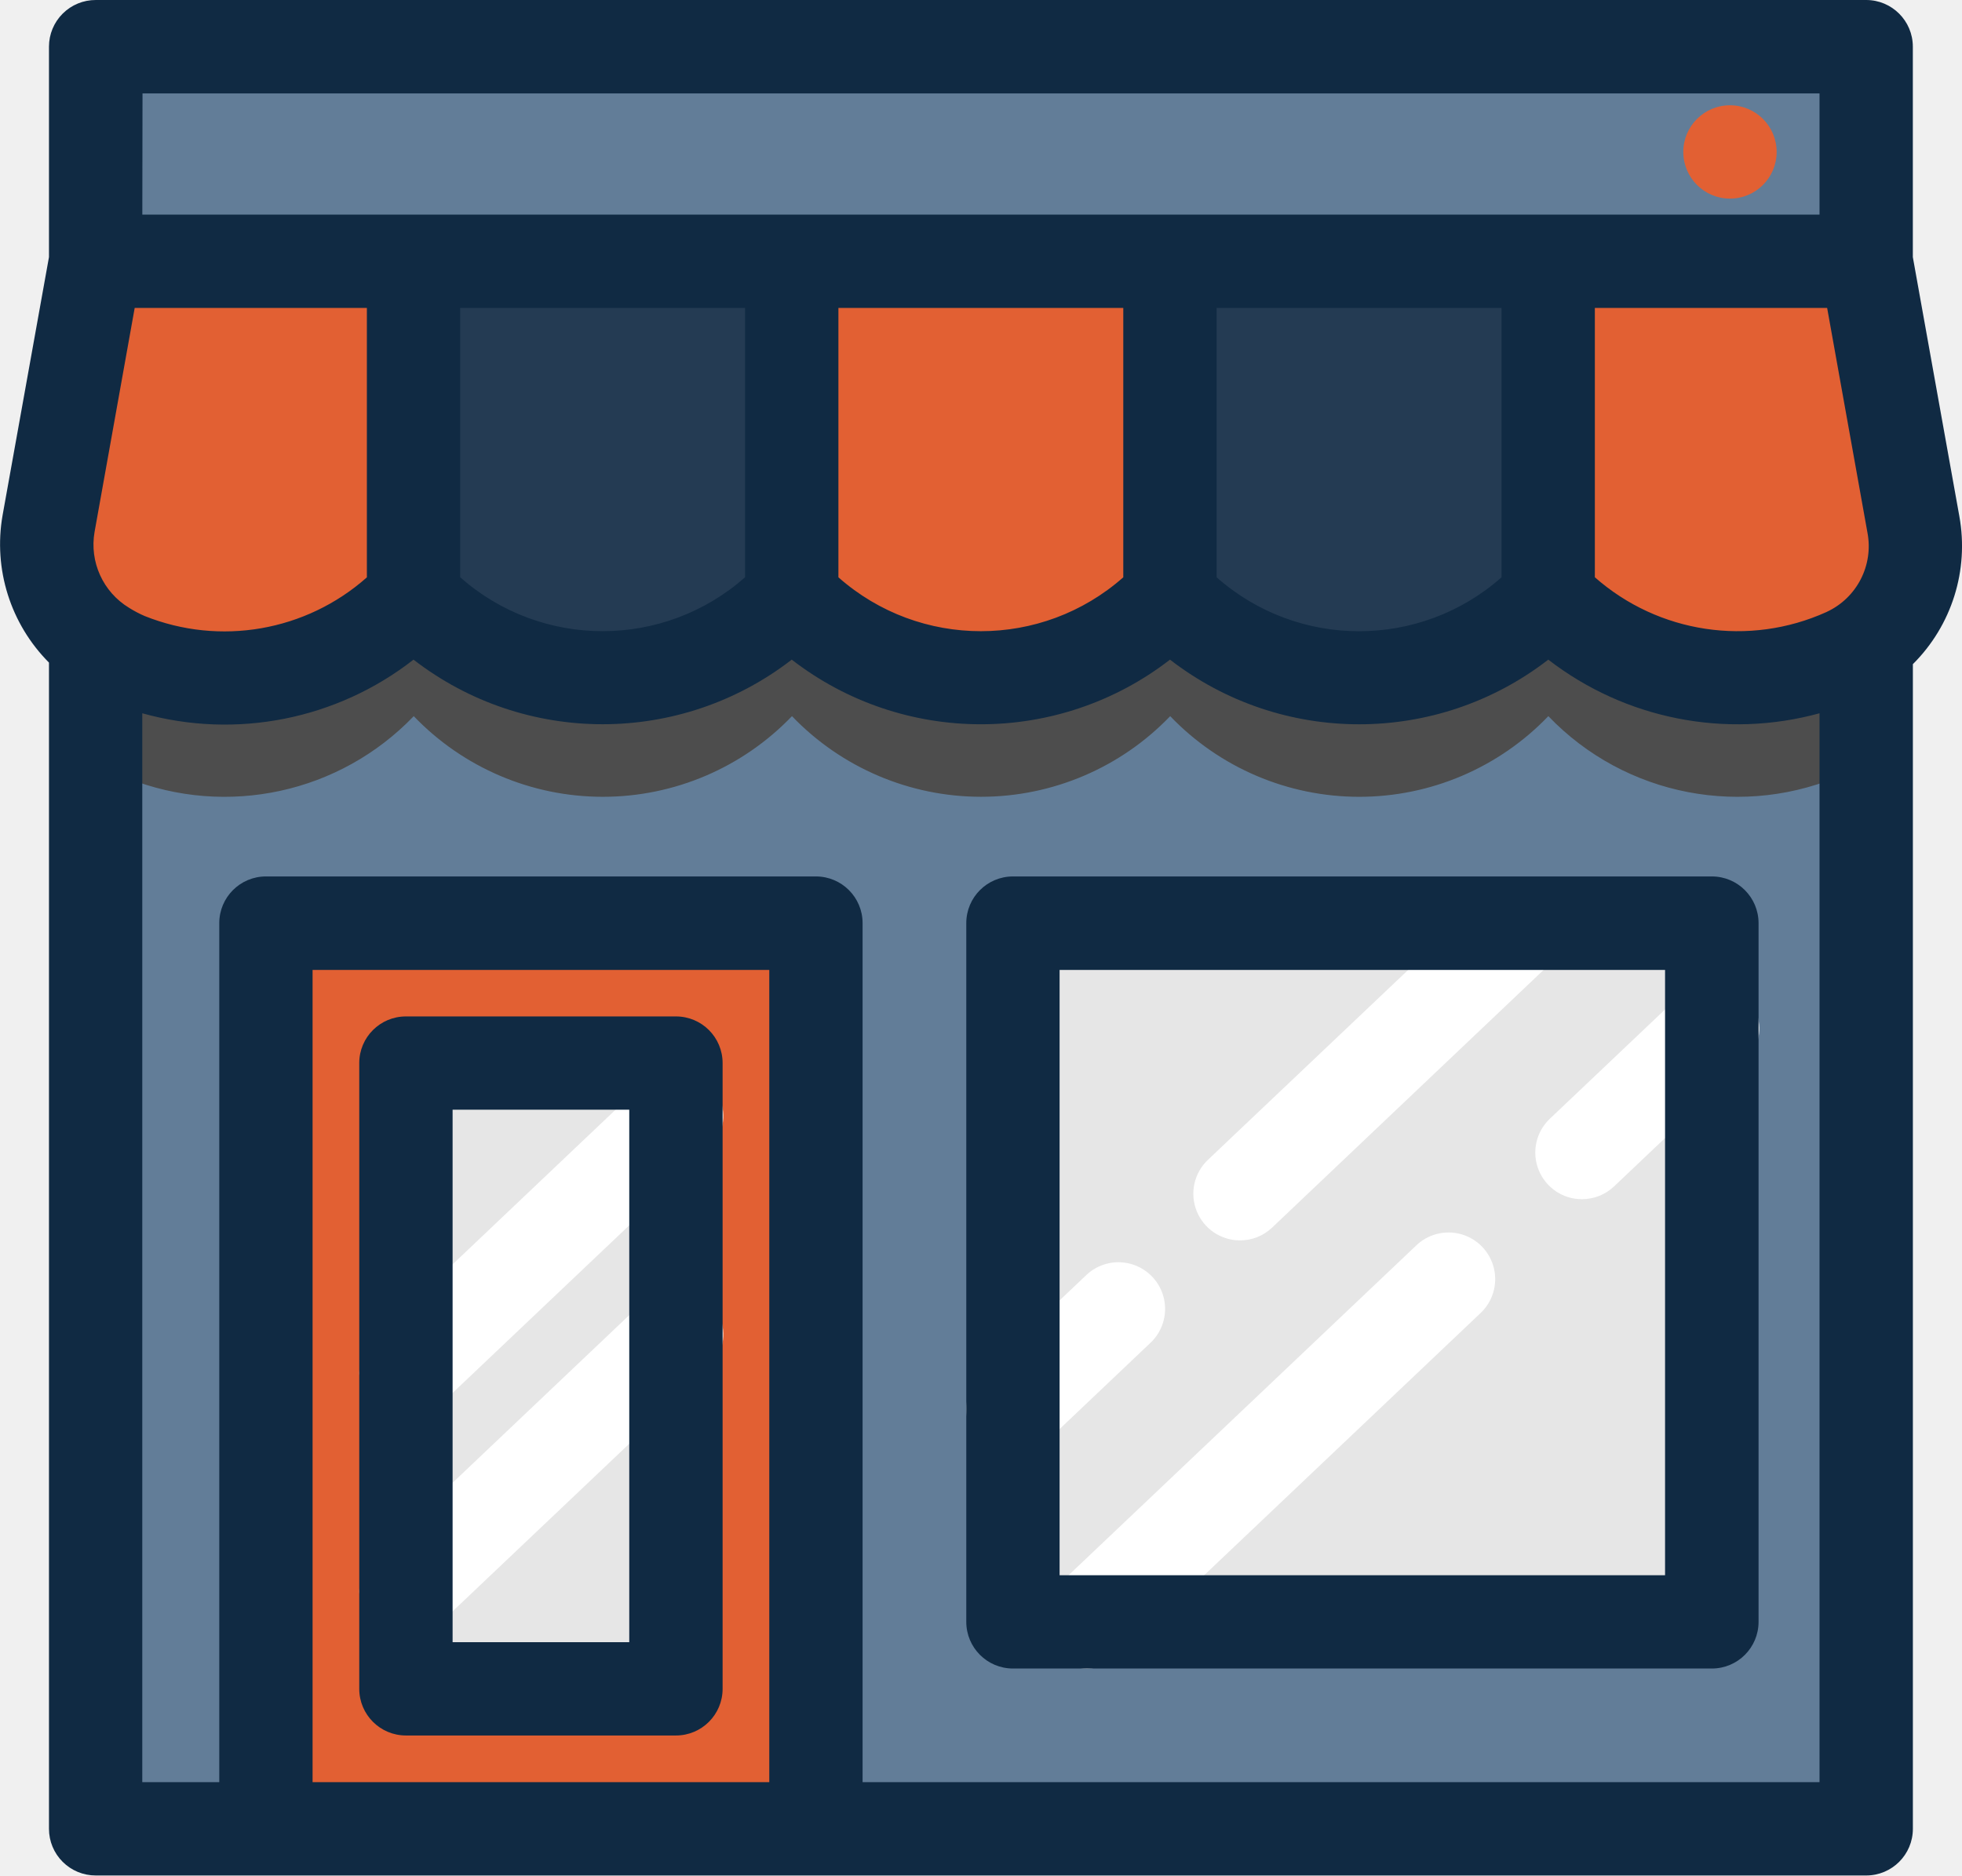
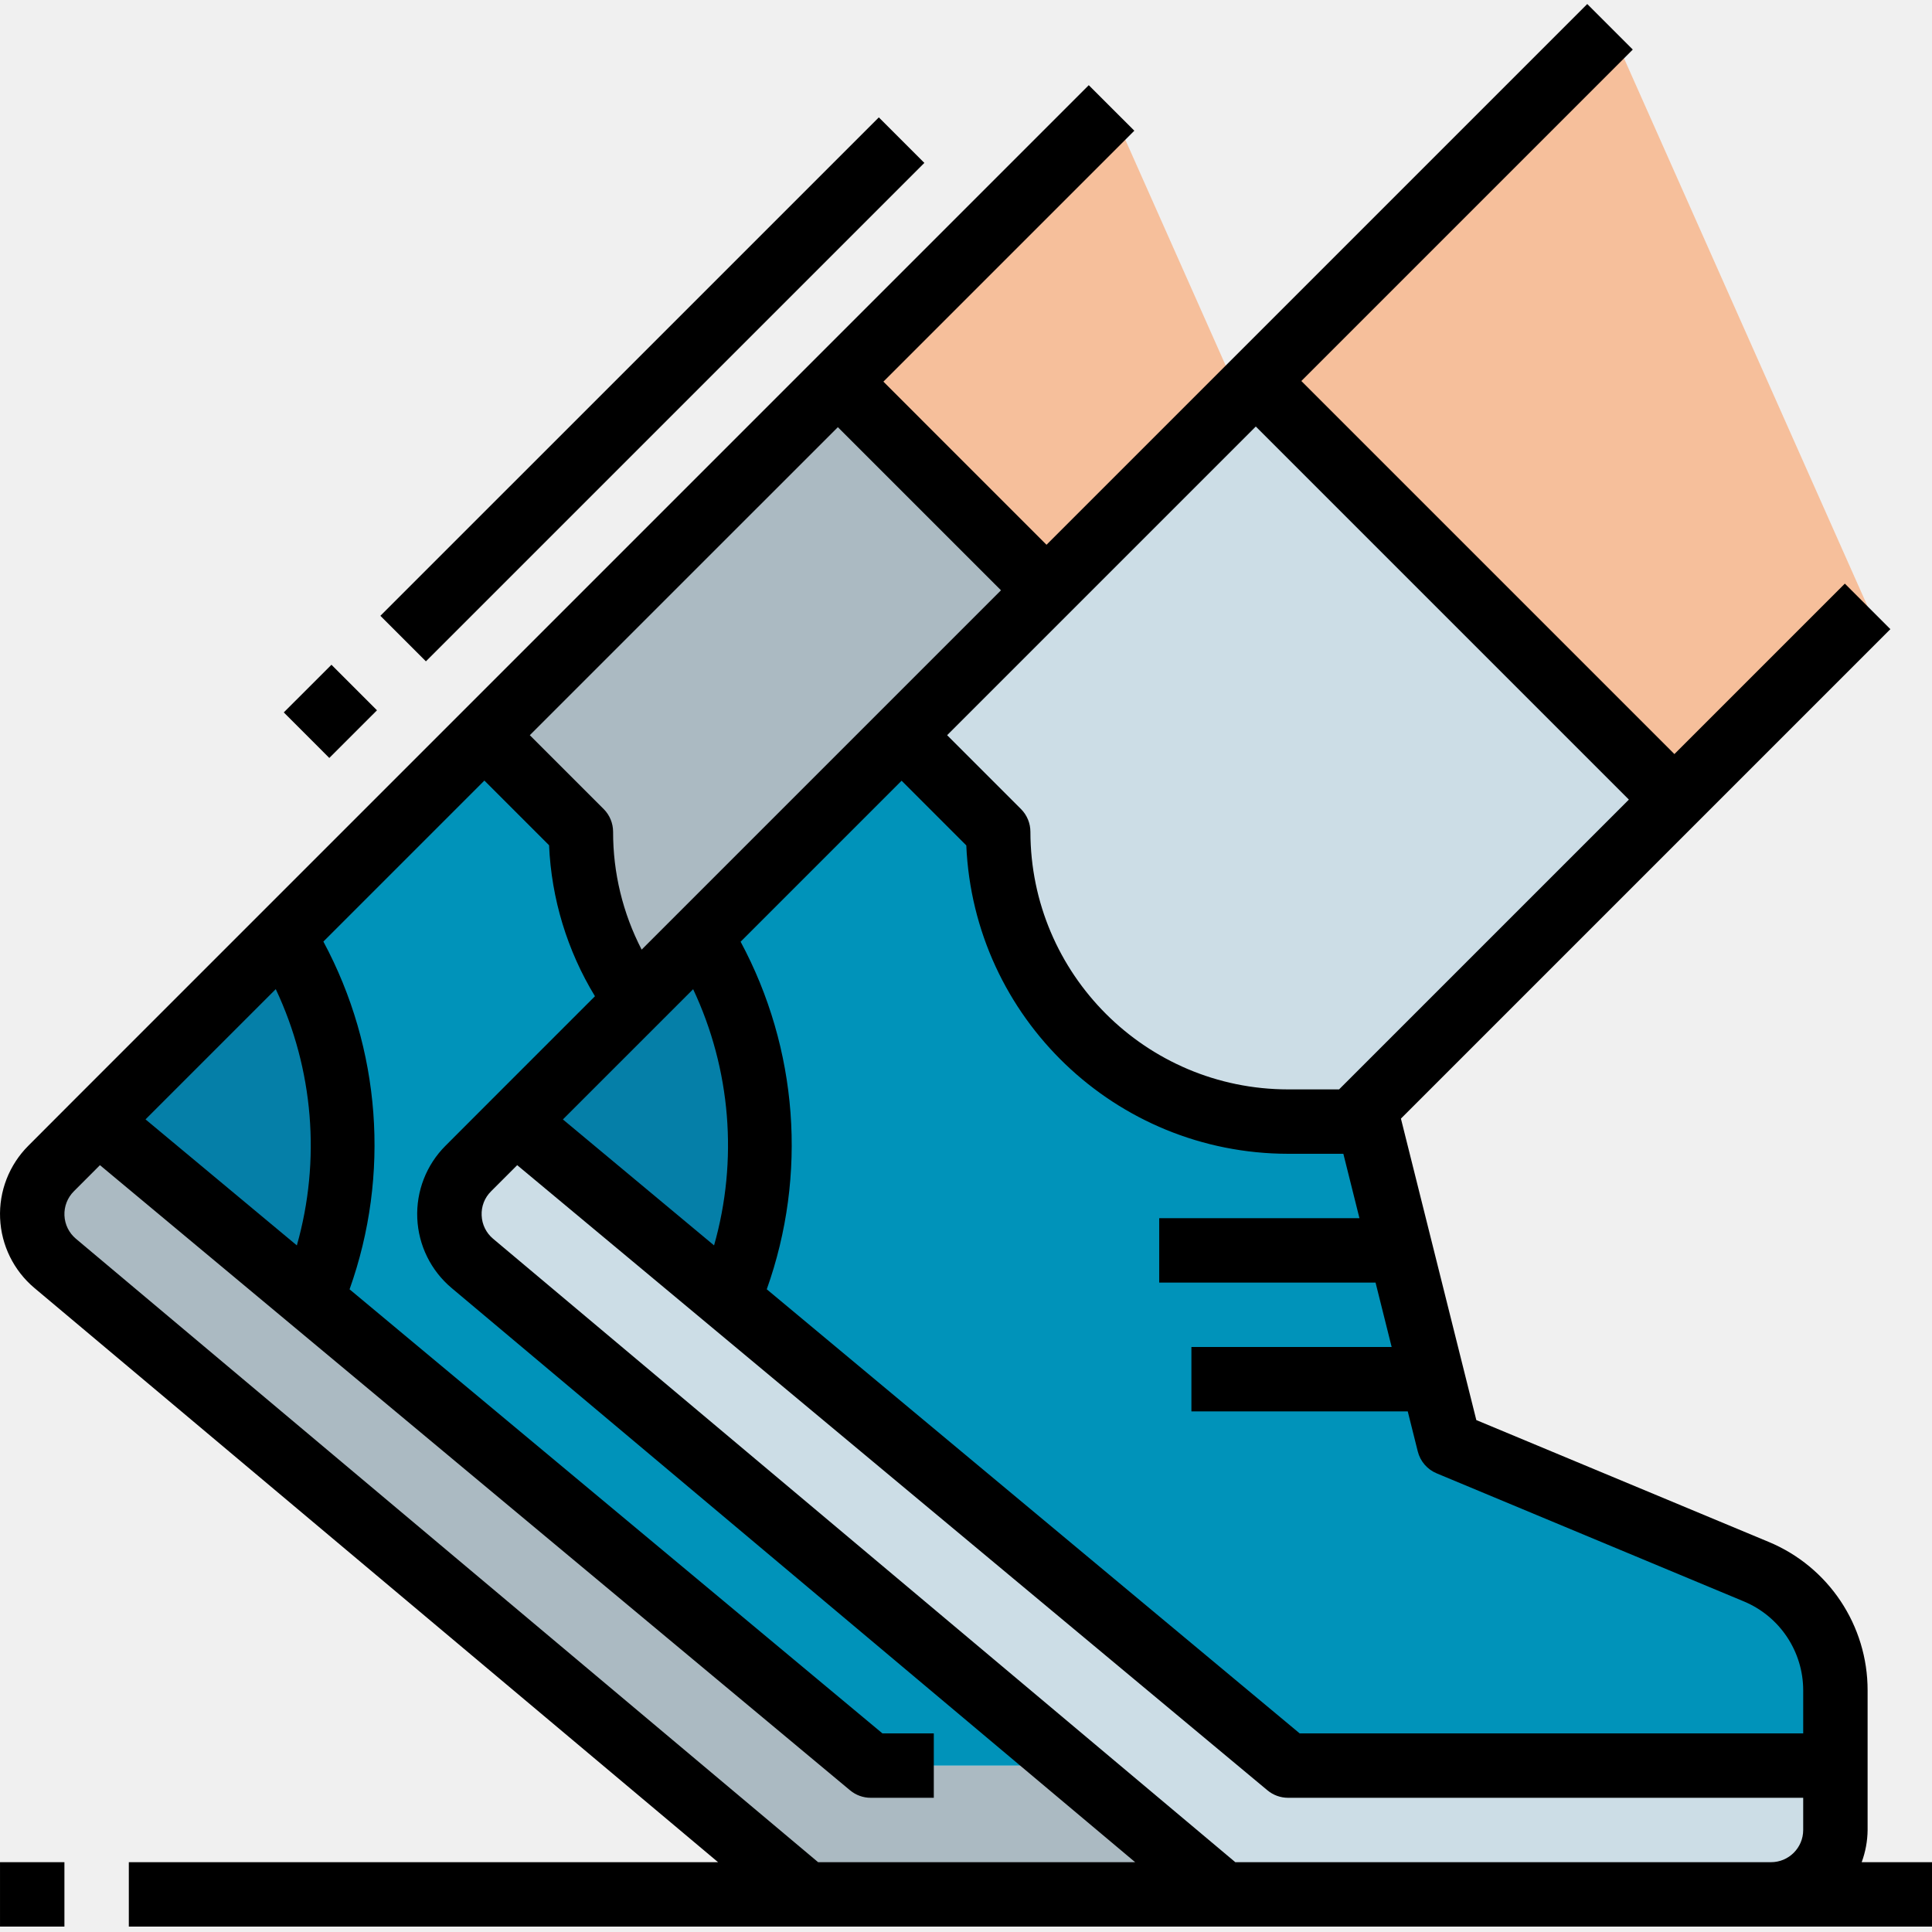
- <svg xmlns="http://www.w3.org/2000/svg" id="Layer_1" data-name="Layer 1" viewBox="0 0 512 489.53">
-   <defs>
-     <style>.cls-1{fill:#e26033;}.cls-2{fill:#e6e6e6;}.cls-3{fill:#627d98;}.cls-4{fill:#243b53;}.cls-5{fill:#4d4d4d;}.cls-6{fill:#fff;}.cls-7{fill:#102a43;}</style>
-   </defs>
-   <path class="cls-1" d="M212.92,252.17V488.58H69.4V252.17ZM176.39,452.05V288.71H105.93V452.05Z" transform="translate(0 -11.23)" />
-   <rect class="cls-2" x="105.93" y="277.48" width="70.46" height="163.35" />
-   <path class="cls-3" d="M481.87,182l-.22.11a68.38,68.38,0,0,1-77.6-15l0,0v0a68.36,68.36,0,0,1-98.68,0h0a68.39,68.39,0,0,1-98.7,0,68.37,68.37,0,0,1-98.7,0h0a68.4,68.4,0,0,1-74.64,16.22,42.18,42.18,0,0,1-5.85-3A26.28,26.28,0,0,1,25,178.67V488.58H69.4V252.17H212.92V488.58H487V179A30.55,30.55,0,0,1,481.87,182ZM446.73,434.58H264.34V252.17H446.73Z" transform="translate(0 -11.23)" />
-   <polygon class="cls-3" points="487 12.18 487 68.19 404.01 68.19 305.31 68.19 206.62 68.19 107.92 68.19 24.95 68.19 24.95 12.18 487 12.18" />
-   <path class="cls-4" d="M404,167.1h0a68.34,68.34,0,0,1-98.68,0h0V79.43H404V167.1Z" transform="translate(0 -11.23)" />
-   <path class="cls-4" d="M206.62,167.1h0a68.36,68.36,0,0,1-98.7,0V79.43h98.7Z" transform="translate(0 -11.23)" />
-   <path class="cls-1" d="M499.32,148.13A31.25,31.25,0,0,1,487,179a30.55,30.55,0,0,1-5.13,3l-.22.11a68.4,68.4,0,0,1-77.6-15l0,0h0V79.43h83Z" transform="translate(0 -11.23)" />
-   <path class="cls-1" d="M305.31,167.1h0a68.36,68.36,0,0,1-98.69,0h0V79.43h98.69Z" transform="translate(0 -11.23)" />
-   <path class="cls-1" d="M107.92,79.43V167.1h0a68.4,68.4,0,0,1-74.64,16.22,42.81,42.81,0,0,1-5.86-3A27.67,27.67,0,0,1,25,178.67,31.31,31.31,0,0,1,12.66,147.9L25,79.43Z" transform="translate(0 -11.23)" />
-   <path class="cls-5" d="M487,179v31a29.88,29.88,0,0,1-5.13,3,1.51,1.51,0,0,1-.22.11,68.38,68.38,0,0,1-77.6-14.95l0,0h0a68.34,68.34,0,0,1-98.68,0h0a68.38,68.38,0,0,1-98.7,0,68.37,68.37,0,0,1-98.7,0v0a68.41,68.41,0,0,1-74.64,16.22,44.5,44.5,0,0,1-5.85-3A26.37,26.37,0,0,1,25,209.72V178.67a25,25,0,0,0,2.46,1.64,42.18,42.18,0,0,0,5.85,3,68.4,68.4,0,0,0,74.64-16.22h0a68.37,68.37,0,0,0,98.7,0,68.39,68.39,0,0,0,98.7,0h0a68.36,68.36,0,0,0,98.68,0v0l0,0a68.38,68.38,0,0,0,77.6,15l.22-.11A30.55,30.55,0,0,0,487,179Z" transform="translate(0 -11.23)" />
-   <rect class="cls-2" x="264.33" y="240.95" width="182.39" height="182.4" />
-   <path class="cls-6" d="M264.34,391.17a12.17,12.17,0,0,1-8.38-21l27.33-25.94a12.18,12.18,0,1,1,16.76,17.67l-27.33,25.94A12.16,12.16,0,0,1,264.34,391.17Z" transform="translate(0 -11.23)" />
-   <path class="cls-6" d="M323.57,335a12.18,12.18,0,0,1-8.38-21l74.45-70.62A12.18,12.18,0,0,1,406.4,261L332,331.63A12.11,12.11,0,0,1,323.57,335Z" transform="translate(0 -11.23)" />
-   <path class="cls-6" d="M283.69,446.76a12.17,12.17,0,0,1-8.38-21l94.12-89.3a12.18,12.18,0,1,1,16.76,17.67l-94.12,89.3A12.16,12.16,0,0,1,283.69,446.76Z" transform="translate(0 -11.23)" />
-   <path class="cls-6" d="M105.93,381.77a12.18,12.18,0,0,1-8.38-21L168,293.9a12.18,12.18,0,1,1,16.76,17.67l-70.45,66.85A12.15,12.15,0,0,1,105.93,381.77Z" transform="translate(0 -11.23)" />
-   <path class="cls-6" d="M105.93,438.78a12.18,12.18,0,0,1-8.38-21L168,350.91a12.18,12.18,0,1,1,16.76,17.67l-70.45,66.85A12.15,12.15,0,0,1,105.93,438.78Z" transform="translate(0 -11.23)" />
-   <path class="cls-6" d="M412.82,324.25a12.17,12.17,0,0,1-8.38-21l33.91-32.17a12.18,12.18,0,1,1,16.76,17.67L421.2,320.91A12.16,12.16,0,0,1,412.82,324.25Z" transform="translate(0 -11.23)" />
-   <circle class="cls-1" cx="451.45" cy="39.66" r="12.18" />
-   <path class="cls-7" d="M511.31,146,499.17,78.34V23.41A12.18,12.18,0,0,0,487,11.23H25A12.18,12.18,0,0,0,12.78,23.41V78.34L.67,145.75a43.77,43.77,0,0,0,12.11,38.43V488.59A12.18,12.18,0,0,0,25,500.77H487a12.18,12.18,0,0,0,12.18-12.18v-304A43.5,43.5,0,0,0,511.31,146ZM33.68,169.88a19.29,19.29,0,0,1-9-19.82L35.15,91.6H95.74v70.33a56,56,0,0,1-58,10.09A29.82,29.82,0,0,1,33.68,169.88Zm86.41-78.27h74.34v70.3a56.13,56.13,0,0,1-74.34,0V91.61Zm98.7,0h74.34v70.31a56.15,56.15,0,0,1-74.34,0V91.61Zm98.7,0h74.35v70.31a56.13,56.13,0,0,1-74.35,0V91.61Zm98.7,0h60.62l10.52,58.67a18.89,18.89,0,0,1-10.62,20.66l-.09.05a56.33,56.33,0,0,1-60.43-9.08V91.61Zm-379-56H474.82V67.25H37.14ZM81.57,476.41v-212H200.75V476.41Zm143.53,0V252.18A12.18,12.18,0,0,0,212.92,240H69.4a12.18,12.18,0,0,0-12.18,12.18V476.41H37.13v-279a80,80,0,0,0,70.78-14,80.65,80.65,0,0,0,98.7,0,80.63,80.63,0,0,0,98.71,0,80.63,80.63,0,0,0,98.72,0,80.78,80.78,0,0,0,70.78,14v279Z" transform="translate(0 -11.23)" />
-   <path class="cls-7" d="M176.39,276.54H105.93a12.17,12.17,0,0,0-12.18,12.17V452.05a12.18,12.18,0,0,0,12.18,12.18h70.46a12.18,12.18,0,0,0,12.18-12.18V288.71A12.17,12.17,0,0,0,176.39,276.54ZM164.21,439.88h-46.1v-139h46.1v139Z" transform="translate(0 -11.23)" />
-   <path class="cls-7" d="M446.73,240H264.34a12.18,12.18,0,0,0-12.18,12.18V434.57a12.18,12.18,0,0,0,12.18,12.18H446.73a12.18,12.18,0,0,0,12.18-12.18V252.18A12.19,12.19,0,0,0,446.73,240ZM278.83,422.4h-2.32v-158h158v158Z" transform="translate(0 -11.23)" />
+ <svg xmlns="http://www.w3.org/2000/svg" height="480pt" viewBox="0 -1 480.003 480" width="480pt">
+   <path d="m340.004 169.656-140 140-104-104 180-180zm0 0" fill="#f6bf9b" />
+   <path d="m96.008 205.656 112-112 104 104-112 112zm0 0" fill="#abbac2" />
+   <path d="m24.348 277.656 192 160h136v16c0 8.836-7.164 16-16 16h-136l-186.633-156.801c-3.434-2.883-5.5-7.074-5.695-11.559-.195-4.48 1.5-8.836 4.672-12.008zm0 0" fill="#abbac2" />
+   <path d="m24.348 277.656 96-96 24 24c0 39.766 32.234 72 72 72h20l20 80 76.312 31.793c11.922 4.973 19.688 16.625 19.688 29.543v18.664h-136zm0 0" fill="#0093ba" />
+   <path d="m70.281 231.723-45.934 45.934 52.848 44.043c12.312-29.359 9.742-62.848-6.914-89.977zm0 0" fill="#057fa8" />
+   <path d="m464.004 149.656-160 160-104-104 200-200zm0 0" fill="#f6bf9b" />
+   <path d="m200.008 205.652 112-112 104.004 104.004-112 112zm0 0" fill="#ccdde6" />
+   <path d="m128.348 277.656 192 160h136v16c0 8.836-7.164 16-16 16h-136l-186.633-156.801c-3.434-2.883-5.5-7.074-5.695-11.559-.195-4.48 1.5-8.836 4.672-12.008zm0 0" fill="#ccdde6" />
+   <path d="m128.348 277.656 96-96 24 24c0 39.766 32.234 72 72 72h20l20 80 76.312 31.793c11.922 4.973 19.688 16.625 19.688 29.543v18.664h-136zm0 0" fill="#0093ba" />
+   <path d="m174.281 231.723-45.934 45.934 52.848 44.043c12.312-29.359 9.742-62.848-6.914-89.977zm0 0" fill="#057fa8" />
+   <path d="m.004 461.656h16v16h-16zm0 0" />
+   <path d="m94.504 151.996 123.84-123.836 11.312 11.312-123.84 123.836zm0 0" />
+   <path d="m70.504 175.996 11.844-11.84 11.312 11.316-11.844 11.84zm0 0" />
+   <path d="m464.004 453.656v-34.664c.027-16.156-9.691-30.738-24.617-36.926l-72.594-30.25-18.734-74.902 121.602-121.602-11.312-11.312-42.344 42.344-92.688-92.688 82.344-82.344-11.312-11.312-134.344 134.344-40.527-40.527 62.344-62.344-11.32-11.312-155.832 155.84-96 96-11.633 11.656c-4.758 4.758-7.305 11.293-7.012 18.012.289 6.723 3.387 13.016 8.539 17.34l169.84 142.648h-146.398v16h448v-16h-17.473c.945-2.562 1.445-5.266 1.473-8zm-107.082-88.613 76.305 31.812c8.949 3.711 14.781 12.449 14.777 22.137v10.664h-125.105l-132.398-110.336c10.129-28.406 7.77-59.777-6.496-86.352l40-40 16.07 16.074c1.863 42.805 37.082 76.566 79.93 76.613h13.75l4 16h-49.75v16h53.75l4 16h-49.75v16h53.75l2.488 9.945c.613 2.449 2.348 4.469 4.68 5.441zm-184.711-120.281c9.359 19.895 11.207 42.504 5.199 63.656l-37.559-31.297zm232.48-47.105-72 72h-12.688c-35.332-.039-63.961-28.668-64-64 0-2.121-.844-4.156-2.344-5.656l-18.344-18.344 76.688-76.688zm-156-52-89.273 89.273c-4.684-9.047-7.117-19.086-7.094-29.273-.004-2.121-.844-4.156-2.344-5.656l-18.348-18.344 76.531-76.527zm-174.938 162.762-37.598-31.312 32.359-32.359c9.379 19.895 11.242 42.512 5.238 63.672zm-54.895-1.656c-1.719-1.441-2.75-3.539-2.848-5.781-.098-2.238.75-4.418 2.336-6.004l6.488-6.496 186.367 155.32c1.438 1.199 3.254 1.859 5.129 1.855h15.672v-16h-12.762l-132.391-110.328c10.133-28.426 7.77-59.809-6.504-86.398l40-40 16.07 16.07c.578 13.266 4.5 26.172 11.402 37.512l-25.449 25.449-11.68 11.695c-4.762 4.754-7.305 11.289-7.016 18.012.289 6.723 3.383 13.012 8.535 17.34l169.824 142.648h-78.77zm288.055 154.895-184.406-154.895c-1.723-1.441-2.754-3.543-2.84-5.785-.113-2.242.734-4.422 2.336-6l6.496-6.496 186.398 155.32c1.434 1.195 3.238 1.852 5.105 1.855h128v8c0 4.418-3.582 8-8 8zm0 0" />
</svg>
